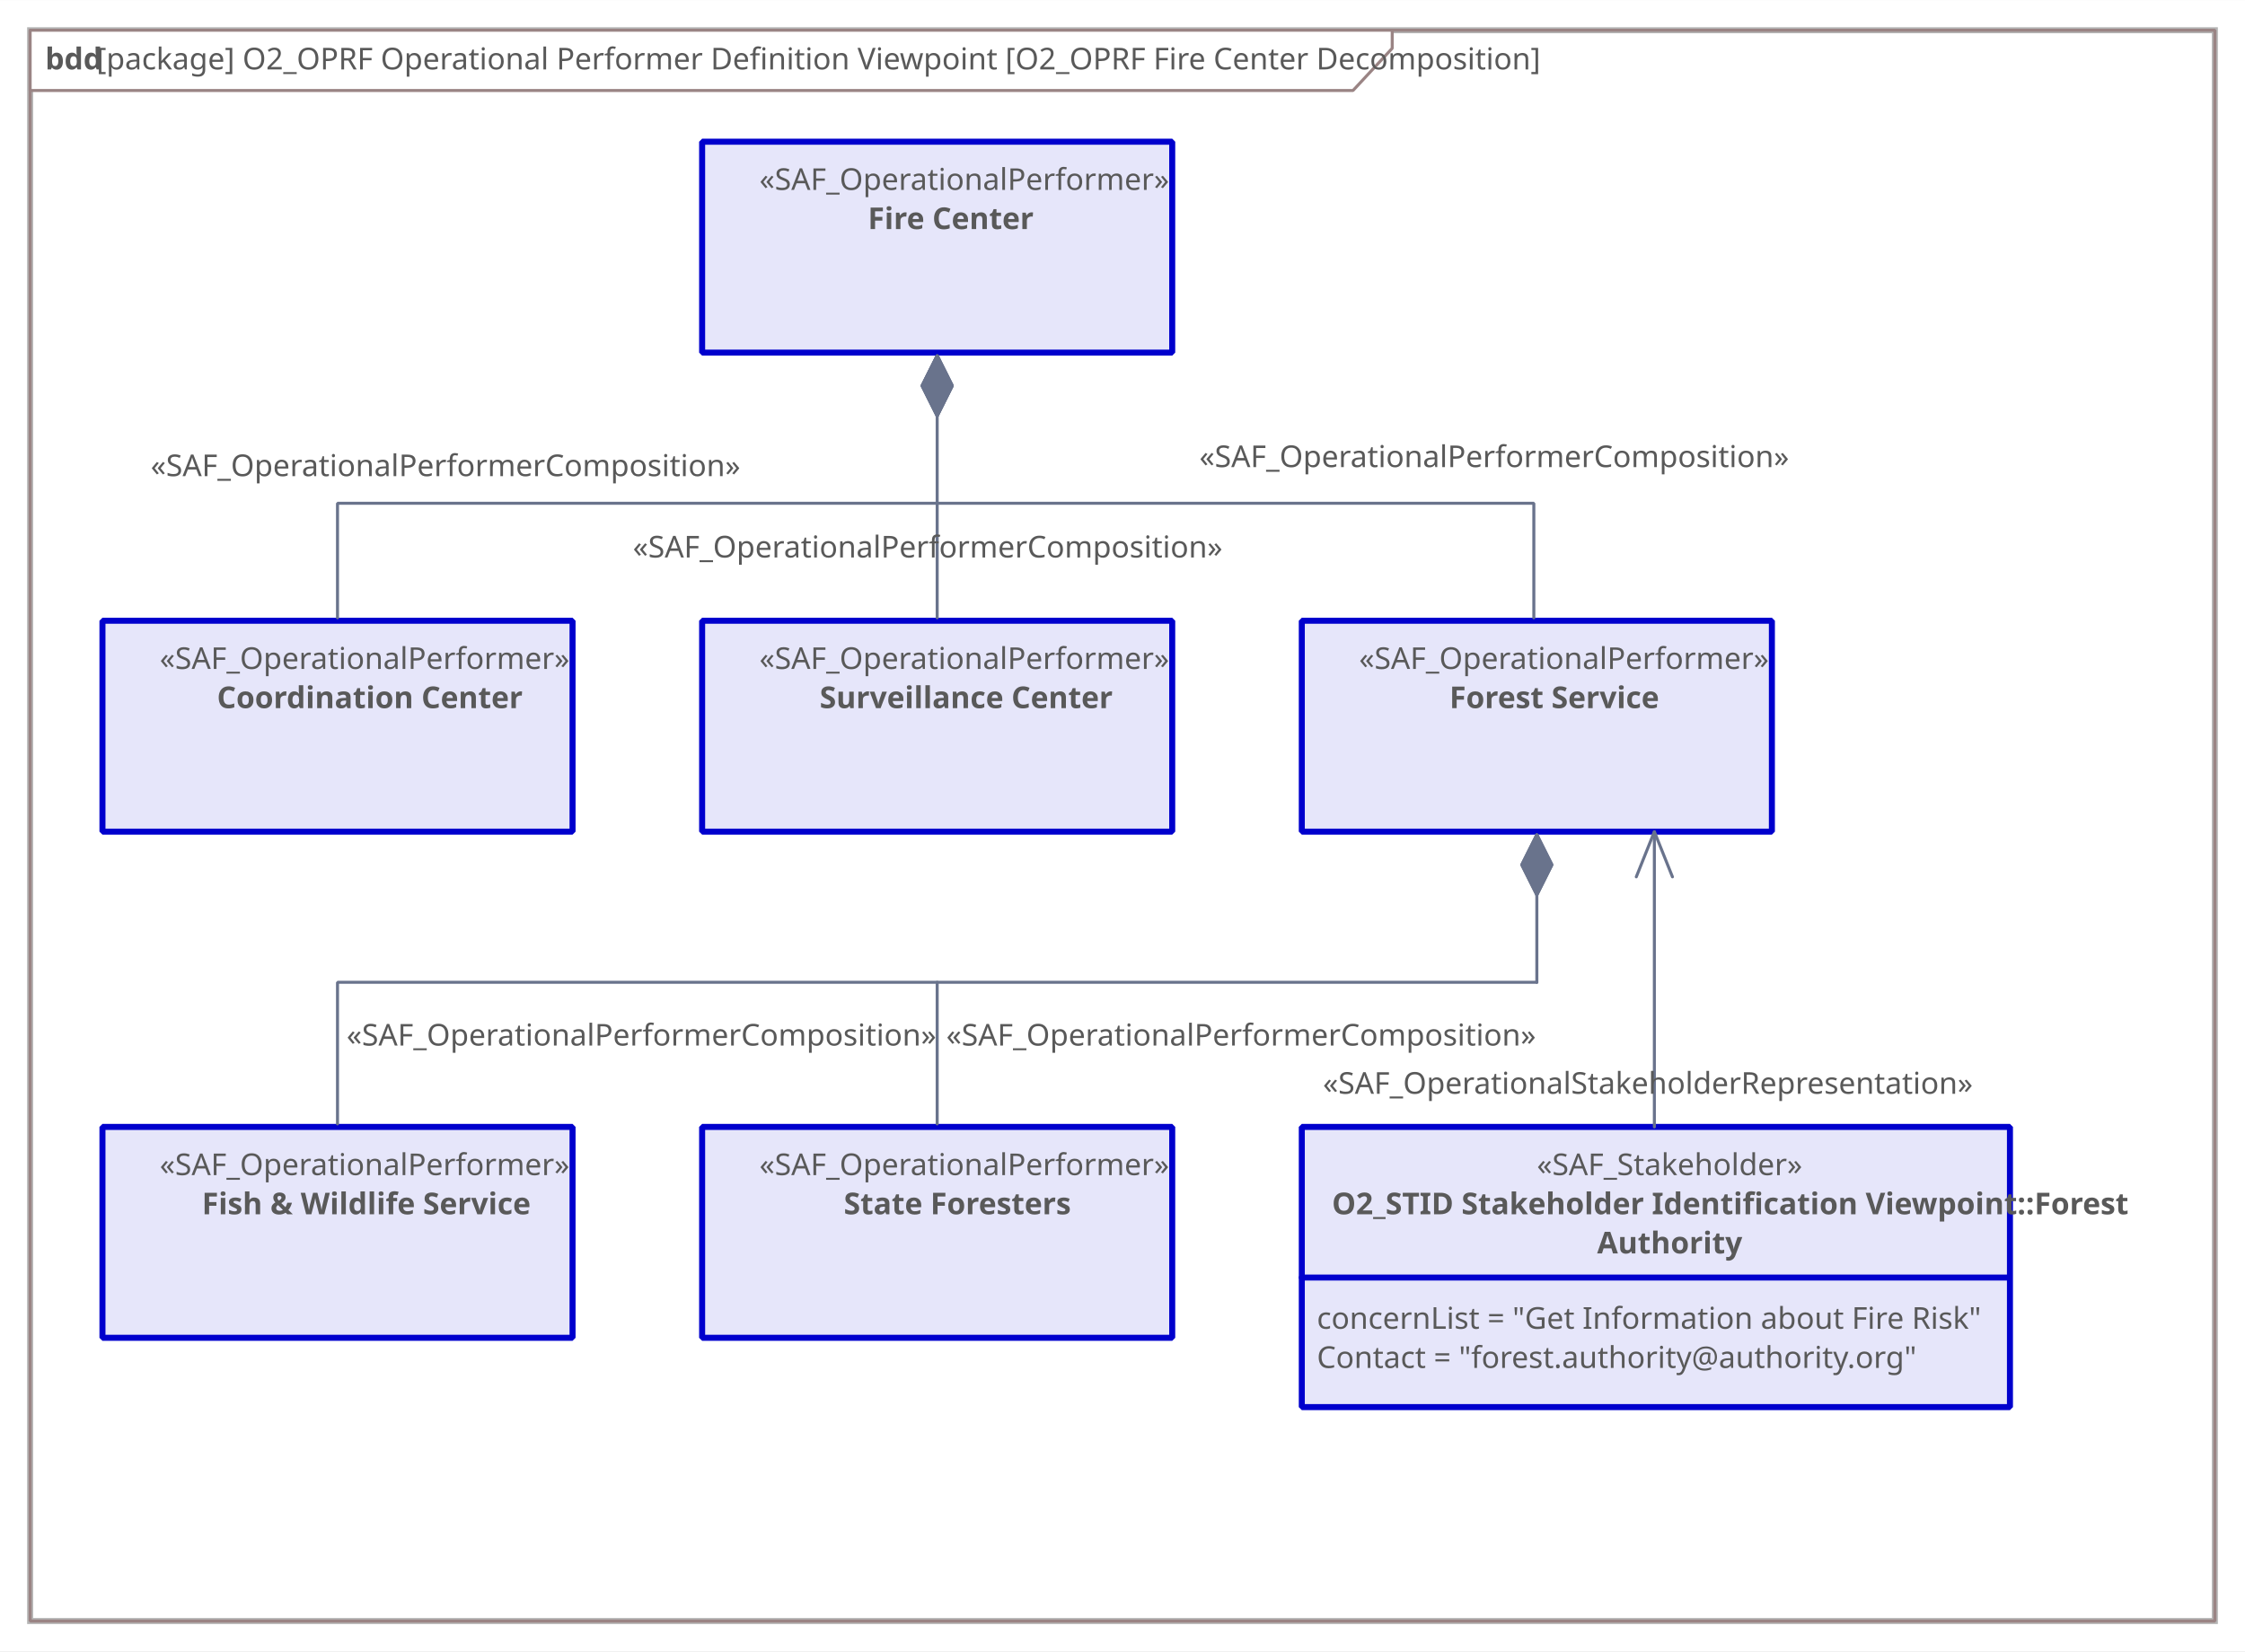
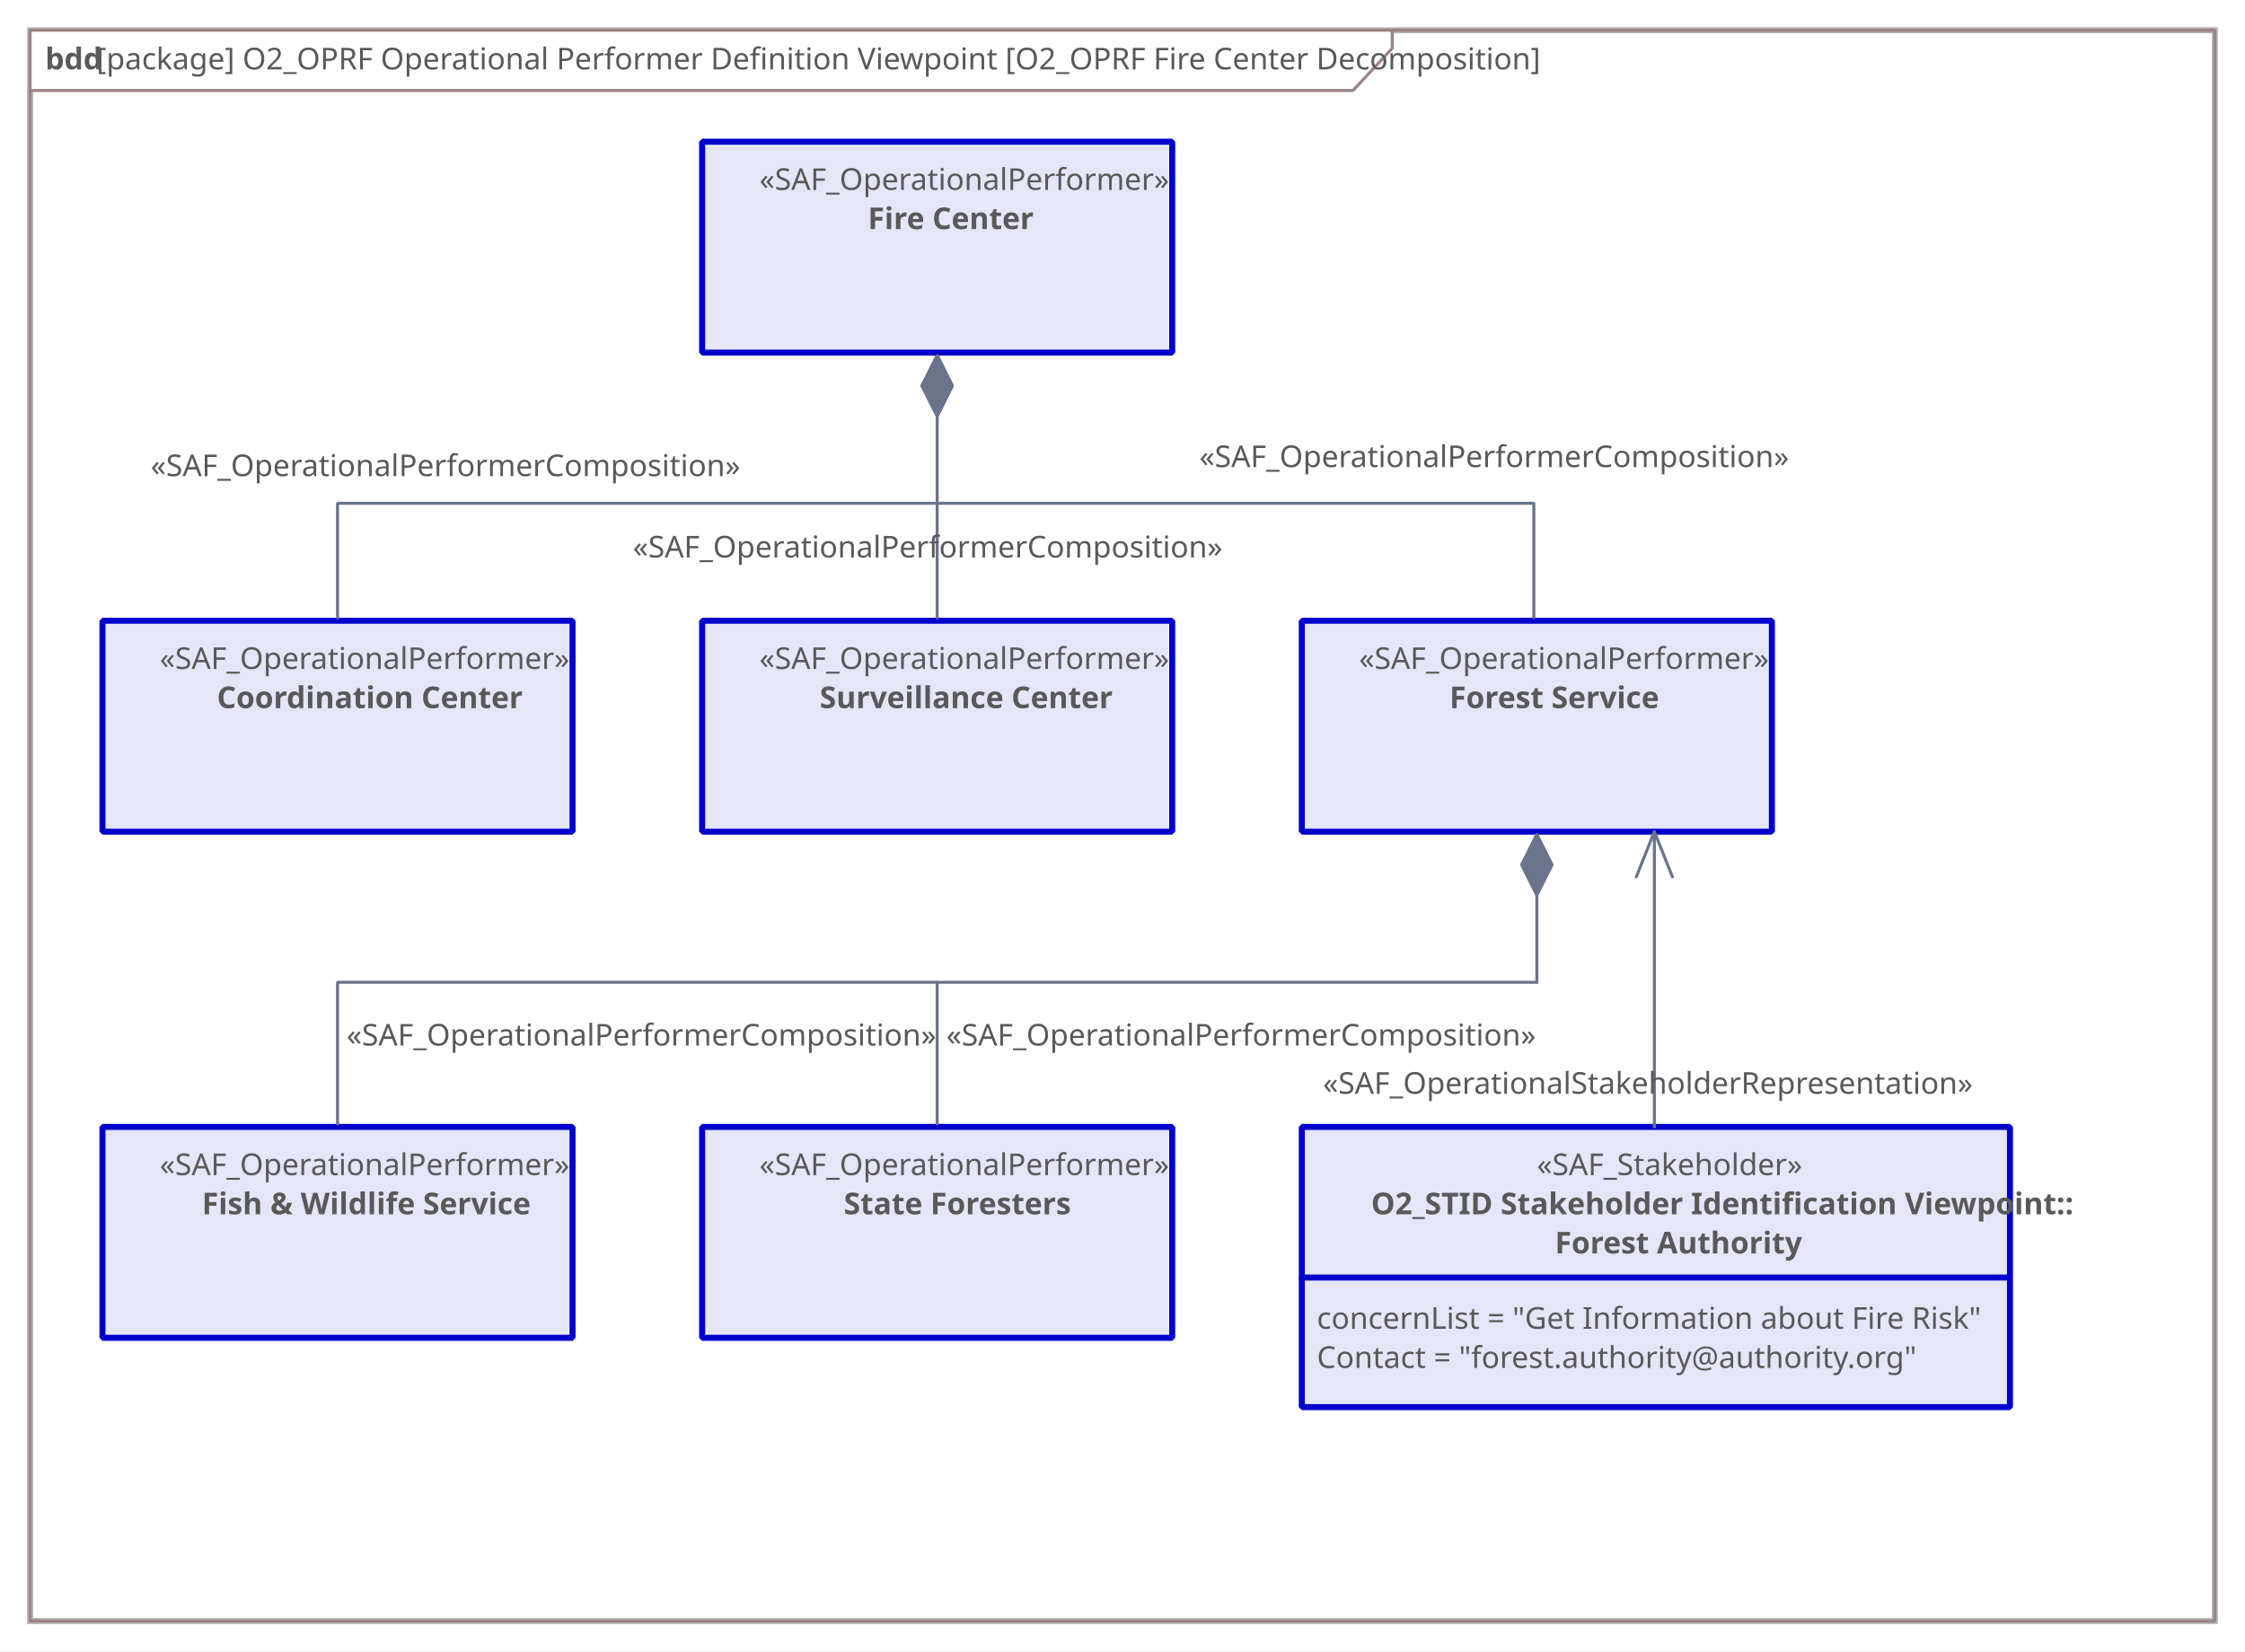
<svg xmlns="http://www.w3.org/2000/svg" width="19.71cm" height="14.50cm" viewBox="0 0 745 548">
  <g style="fill:#FFFFFF;fill-opacity:1.00;">
    <rect x="0" y="0" width="745" height="548" shape-rendering="auto" />
  </g>
  <g style="stroke-width:2;stroke-linecap:square;stroke-linejoin:miter; fill:#000000;fill-opacity:0.00; stroke:#B4B4B4; stroke-opacity:1.00;">
    <path d="M 10 10 L 10 538 L 735 538 L 735 10 L 10 10" shape-rendering="auto" />
  </g>
  <g style="stroke-width:1;stroke-linecap:round;stroke-linejoin:bevel; fill:#000000;fill-opacity:0.00; stroke:#9A8484; stroke-opacity:1.00;">
    <path d="M 10 10 L 10 538 L 735 538 L 735 10 L 10 10" shape-rendering="auto" />
  </g>
  <g style="stroke-width:1;stroke-linecap:round;stroke-linejoin:bevel; fill:#FFFFFF;fill-opacity:1.00; stroke:#9A8484; stroke-opacity:1.00;">
    <path d="M 10 30 L 449 30 L 462 16 L 462 10 L 10 10 Z" shape-rendering="auto" />
  </g>
  <g style="stroke-width:1;stroke-linecap:round;stroke-linejoin:bevel; fill:#595959;fill-opacity:1.00; stroke:#000000; stroke-opacity:0.00;">
    <text x="15.00" y="23.00" textLength="15" style="font-family:Calibri; font-weight:700; font-style:normal; font-size:10px; fill:#595959;fill-opacity:1.00; stroke:#000000; stroke-opacity:0.00; stroke-width:0; white-space: pre;" xml:space="preserve" transform="rotate(-0.00 15.00 23.00)">bdd</text>
    <text x="32.00" y="23.00" textLength="407" style="font-family:Calibri; font-weight:0; font-style:normal; font-size:10px; fill:#595959;fill-opacity:1.00; stroke:#000000; stroke-opacity:0.00; stroke-width:0; white-space: pre;" xml:space="preserve" transform="rotate(-0.00 32.00 23.00)">[package] O2_OPRF Operational Performer Definition Viewpoint [O2_OPRF Fire Center Decomposition]</text>
  </g>
  <g style="stroke-width:2;stroke-linecap:round;stroke-linejoin:bevel; fill:#E6E6FA;fill-opacity:1.00; stroke:#0000CD; stroke-opacity:1.00;">
    <rect x="233" y="47" width="156" height="70" rx="0.00" shape-rendering="auto" />
  </g>
  <g style="stroke-width:1;stroke-linecap:round;stroke-linejoin:bevel; fill:#595959;fill-opacity:1.00; stroke:#000000; stroke-opacity:0.00;">
    <text x="252.00" y="63.00" textLength="118" style="font-family:Calibri; font-weight:0; font-style:normal; font-size:10px; fill:#595959;fill-opacity:1.00; stroke:#000000; stroke-opacity:0.00; stroke-width:0; white-space: pre;" xml:space="preserve" transform="rotate(-0.00 252.00 63.00)">«SAF_OperationalPerformer»</text>
    <text x="288.00" y="76.00" textLength="45" style="font-family:Calibri; font-weight:700; font-style:normal; font-size:10px; fill:#595959;fill-opacity:1.00; stroke:#000000; stroke-opacity:0.00; stroke-width:0; white-space: pre;" xml:space="preserve" transform="rotate(-0.00 288.00 76.00)">Fire Center</text>
  </g>
  <g style="stroke-width:2;stroke-linecap:round;stroke-linejoin:bevel; fill:#E6E6FA;fill-opacity:1.00; stroke:#0000CD; stroke-opacity:1.00;">
    <rect x="233" y="206" width="156" height="70" rx="0.00" shape-rendering="auto" />
  </g>
  <g style="stroke-width:1;stroke-linecap:round;stroke-linejoin:bevel; fill:#595959;fill-opacity:1.00; stroke:#000000; stroke-opacity:0.00;">
    <text x="252.00" y="222.00" textLength="118" style="font-family:Calibri; font-weight:0; font-style:normal; font-size:10px; fill:#595959;fill-opacity:1.00; stroke:#000000; stroke-opacity:0.00; stroke-width:0; white-space: pre;" xml:space="preserve" transform="rotate(-0.00 252.00 222.00)">«SAF_OperationalPerformer»</text>
    <text x="272.00" y="235.00" textLength="78" style="font-family:Calibri; font-weight:700; font-style:normal; font-size:10px; fill:#595959;fill-opacity:1.00; stroke:#000000; stroke-opacity:0.00; stroke-width:0; white-space: pre;" xml:space="preserve" transform="rotate(-0.00 272.00 235.00)">Surveillance Center</text>
  </g>
  <g style="stroke-width:2;stroke-linecap:round;stroke-linejoin:bevel; fill:#E6E6FA;fill-opacity:1.00; stroke:#0000CD; stroke-opacity:1.00;">
    <rect x="34" y="206" width="156" height="70" rx="0.00" shape-rendering="auto" />
  </g>
  <g style="stroke-width:1;stroke-linecap:round;stroke-linejoin:bevel; fill:#595959;fill-opacity:1.00; stroke:#000000; stroke-opacity:0.00;">
    <text x="53.00" y="222.00" textLength="118" style="font-family:Calibri; font-weight:0; font-style:normal; font-size:10px; fill:#595959;fill-opacity:1.00; stroke:#000000; stroke-opacity:0.00; stroke-width:0; white-space: pre;" xml:space="preserve" transform="rotate(-0.00 53.00 222.00)">«SAF_OperationalPerformer»</text>
    <text x="72.00" y="235.00" textLength="80" style="font-family:Calibri; font-weight:700; font-style:normal; font-size:10px; fill:#595959;fill-opacity:1.00; stroke:#000000; stroke-opacity:0.00; stroke-width:0; white-space: pre;" xml:space="preserve" transform="rotate(-0.00 72.00 235.00)">Coordination Center</text>
  </g>
  <g style="stroke-width:2;stroke-linecap:round;stroke-linejoin:bevel; fill:#E6E6FA;fill-opacity:1.00; stroke:#0000CD; stroke-opacity:1.00;">
    <rect x="432" y="206" width="156" height="70" rx="0.00" shape-rendering="auto" />
  </g>
  <g style="stroke-width:1;stroke-linecap:round;stroke-linejoin:bevel; fill:#595959;fill-opacity:1.00; stroke:#000000; stroke-opacity:0.00;">
    <text x="451.00" y="222.00" textLength="118" style="font-family:Calibri; font-weight:0; font-style:normal; font-size:10px; fill:#595959;fill-opacity:1.00; stroke:#000000; stroke-opacity:0.00; stroke-width:0; white-space: pre;" xml:space="preserve" transform="rotate(-0.00 451.00 222.00)">«SAF_OperationalPerformer»</text>
    <text x="481.00" y="235.00" textLength="58" style="font-family:Calibri; font-weight:700; font-style:normal; font-size:10px; fill:#595959;fill-opacity:1.00; stroke:#000000; stroke-opacity:0.00; stroke-width:0; white-space: pre;" xml:space="preserve" transform="rotate(-0.00 481.00 235.00)">Forest Service</text>
  </g>
  <g style="stroke-width:2;stroke-linecap:round;stroke-linejoin:bevel; fill:#E6E6FA;fill-opacity:1.00; stroke:#0000CD; stroke-opacity:1.00;">
    <rect x="233" y="374" width="156" height="70" rx="0.00" shape-rendering="auto" />
  </g>
  <g style="stroke-width:1;stroke-linecap:round;stroke-linejoin:bevel; fill:#595959;fill-opacity:1.00; stroke:#000000; stroke-opacity:0.00;">
    <text x="252.00" y="390.00" textLength="118" style="font-family:Calibri; font-weight:0; font-style:normal; font-size:10px; fill:#595959;fill-opacity:1.00; stroke:#000000; stroke-opacity:0.00; stroke-width:0; white-space: pre;" xml:space="preserve" transform="rotate(-0.00 252.00 390.00)">«SAF_OperationalPerformer»</text>
    <text x="280.00" y="403.00" textLength="62" style="font-family:Calibri; font-weight:700; font-style:normal; font-size:10px; fill:#595959;fill-opacity:1.00; stroke:#000000; stroke-opacity:0.00; stroke-width:0; white-space: pre;" xml:space="preserve" transform="rotate(-0.00 280.00 403.00)">State Foresters</text>
  </g>
  <g style="stroke-width:2;stroke-linecap:round;stroke-linejoin:bevel; fill:#E6E6FA;fill-opacity:1.00; stroke:#0000CD; stroke-opacity:1.00;">
    <rect x="34" y="374" width="156" height="70" rx="0.00" shape-rendering="auto" />
  </g>
  <g style="stroke-width:1;stroke-linecap:round;stroke-linejoin:bevel; fill:#595959;fill-opacity:1.00; stroke:#000000; stroke-opacity:0.00;">
    <text x="53.00" y="390.00" textLength="118" style="font-family:Calibri; font-weight:0; font-style:normal; font-size:10px; fill:#595959;fill-opacity:1.00; stroke:#000000; stroke-opacity:0.00; stroke-width:0; white-space: pre;" xml:space="preserve" transform="rotate(-0.00 53.00 390.00)">«SAF_OperationalPerformer»</text>
    <text x="67.00" y="403.00" textLength="89" style="font-family:Calibri; font-weight:700; font-style:normal; font-size:10px; fill:#595959;fill-opacity:1.00; stroke:#000000; stroke-opacity:0.00; stroke-width:0; white-space: pre;" xml:space="preserve" transform="rotate(-0.00 67.00 403.00)">Fish &amp; Wildlife Service</text>
  </g>
  <g style="stroke-width:2;stroke-linecap:round;stroke-linejoin:bevel; fill:#E6E6FA;fill-opacity:1.00; stroke:#0000CD; stroke-opacity:1.00;">
    <rect x="432" y="374" width="235" height="93" rx="0.00" shape-rendering="auto" />
  </g>
  <g style="stroke-width:1;stroke-linecap:round;stroke-linejoin:bevel; fill:#595959;fill-opacity:1.00; stroke:#000000; stroke-opacity:0.00;">
    <text x="510.00" y="390.00" textLength="79" style="font-family:Calibri; font-weight:0; font-style:normal; font-size:10px; fill:#595959;fill-opacity:1.00; stroke:#000000; stroke-opacity:0.00; stroke-width:0; white-space: pre;" xml:space="preserve" transform="rotate(-0.00 510.00 390.00)">«SAF_Stakeholder»</text>
-     <text x="442.00" y="403.00" textLength="215" style="font-family:Calibri; font-weight:700; font-style:normal; font-size:10px; fill:#595959;fill-opacity:1.00; stroke:#000000; stroke-opacity:0.00; stroke-width:0; white-space: pre;" xml:space="preserve" transform="rotate(-0.00 442.00 403.00)">O2_STID Stakeholder Identification Viewpoint::Forest</text>
-     <text x="530.00" y="416.00" textLength="38" style="font-family:Calibri; font-weight:700; font-style:normal; font-size:10px; fill:#595959;fill-opacity:1.00; stroke:#000000; stroke-opacity:0.00; stroke-width:0; white-space: pre;" xml:space="preserve" transform="rotate(-0.00 530.00 416.00)">Authority</text>
+     <text x="455.00" y="403.00" textLength="189" style="font-family:Calibri; font-weight:700; font-style:normal; font-size:10px; fill:#595959;fill-opacity:1.00; stroke:#000000; stroke-opacity:0.00; stroke-width:0; white-space: pre;" xml:space="preserve" transform="rotate(-0.00 455.00 403.00)">O2_STID Stakeholder Identification Viewpoint::</text>
+     <text x="516.00" y="416.00" textLength="66" style="font-family:Calibri; font-weight:700; font-style:normal; font-size:10px; fill:#595959;fill-opacity:1.00; stroke:#000000; stroke-opacity:0.00; stroke-width:0; white-space: pre;" xml:space="preserve" transform="rotate(-0.00 516.00 416.00)">Forest Authority</text>
  </g>
  <g style="stroke-width:2;stroke-linecap:round;stroke-linejoin:bevel; fill:#000000;fill-opacity:0.00; stroke:#0000CD; stroke-opacity:1.00;">
    <path d="M 432 424 L 666 424" shape-rendering="auto" />
  </g>
  <g style="stroke-width:1;stroke-linecap:round;stroke-linejoin:bevel; fill:#595959;fill-opacity:1.00; stroke:#000000; stroke-opacity:0.00;">
    <text x="437.00" y="441.00" textLength="184" style="font-family:Calibri; font-weight:0; font-style:normal; font-size:10px; fill:#595959;fill-opacity:1.00; stroke:#000000; stroke-opacity:0.00; stroke-width:0; white-space: pre;" xml:space="preserve" transform="rotate(-0.00 437.00 441.00)">concernList = "Get Information about Fire Risk"</text>
    <text x="437.00" y="454.00" textLength="170" style="font-family:Calibri; font-weight:0; font-style:normal; font-size:10px; fill:#595959;fill-opacity:1.00; stroke:#000000; stroke-opacity:0.00; stroke-width:0; white-space: pre;" xml:space="preserve" transform="rotate(-0.00 437.00 454.00)">Contact = "forest.authority@authority.org"</text>
  </g>
  <g style="stroke-width:1;stroke-linecap:round;stroke-linejoin:bevel; fill:#000000;fill-opacity:0.00; stroke:#69738C; stroke-opacity:1.00;">
    <path d="M 311 373 L 311 326 M 510 326 L 510 277" shape-rendering="auto" />
  </g>
  <g style="stroke-width:1;stroke-linecap:round;stroke-linejoin:bevel; fill:#69738C;fill-opacity:1.00; stroke:#69738C; stroke-opacity:1.00;">
    <polygon points="515 287 510 277 505 287 510 297" shape-rendering="auto" style="fill-rule:evenodd;" />
  </g>
  <g style="stroke-width:1;stroke-linecap:round;stroke-linejoin:bevel; fill:#000000;fill-opacity:0.00; stroke:#69738C; stroke-opacity:1.00;">
    <path d="M 509 205 L 509 167 L 311 167 L 311 118" shape-rendering="auto" />
  </g>
  <g style="stroke-width:1;stroke-linecap:round;stroke-linejoin:bevel; fill:#69738C;fill-opacity:1.00; stroke:#69738C; stroke-opacity:1.00;">
    <polygon points="316 128 311 118 306 128 311 138" shape-rendering="auto" style="fill-rule:evenodd;" />
  </g>
  <g style="stroke-width:1;stroke-linecap:round;stroke-linejoin:bevel; fill:#000000;fill-opacity:0.00; stroke:#69738C; stroke-opacity:1.00;">
    <path d="M 549 374 L 549 276" shape-rendering="auto" />
    <path d="M 555 291 L 549 276 L 543 291" shape-rendering="auto" />
    <path d="M 311 205 L 311 167 M 311 118" shape-rendering="auto" />
  </g>
  <g style="stroke-width:1;stroke-linecap:round;stroke-linejoin:bevel; fill:#69738C;fill-opacity:1.00; stroke:#69738C; stroke-opacity:1.00;">
    <polygon points="316 128 311 118 306 128 311 138" shape-rendering="auto" style="fill-rule:evenodd;" />
  </g>
  <g style="stroke-width:1;stroke-linecap:round;stroke-linejoin:bevel; fill:#000000;fill-opacity:0.00; stroke:#69738C; stroke-opacity:1.00;">
    <path d="M 112 205 L 112 167 L 311 167 M 311 118" shape-rendering="auto" />
  </g>
  <g style="stroke-width:1;stroke-linecap:round;stroke-linejoin:bevel; fill:#69738C;fill-opacity:1.00; stroke:#69738C; stroke-opacity:1.00;">
    <polygon points="316 128 311 118 306 128 311 138" shape-rendering="auto" style="fill-rule:evenodd;" />
  </g>
  <g style="stroke-width:1;stroke-linecap:round;stroke-linejoin:bevel; fill:#000000;fill-opacity:0.00; stroke:#69738C; stroke-opacity:1.00;">
    <path d="M 112 373 L 112 326 L 510 326 M 510 277" shape-rendering="auto" />
  </g>
  <g style="stroke-width:1;stroke-linecap:round;stroke-linejoin:bevel; fill:#69738C;fill-opacity:1.00; stroke:#69738C; stroke-opacity:1.00;">
    <polygon points="515 287 510 277 505 287 510 297" shape-rendering="auto" style="fill-rule:evenodd;" />
  </g>
  <g style="stroke-width:1;stroke-linecap:round;stroke-linejoin:bevel; fill:#595959;fill-opacity:1.00; stroke:#000000; stroke-opacity:0.00;">
-     <text x="439.00" y="363.00" textLength="186" style="font-family:Calibri; font-weight:0; font-style:normal; font-size:10px; fill:#595959;fill-opacity:1.00; stroke:#000000; stroke-opacity:0.00; stroke-width:0; white-space: pre;" xml:space="preserve" transform="rotate(-0.00 439.00 363.00)">«SAF_OperationalStakeholderRepresentation»</text>
+     <text x="210.00" y="185.00" textLength="167" style="font-family:Calibri; font-weight:0; font-style:normal; font-size:10px; fill:#595959;fill-opacity:1.00; stroke:#000000; stroke-opacity:0.00; stroke-width:0; white-space: pre;" xml:space="preserve" transform="rotate(-0.00 210.00 185.00)">«SAF_OperationalPerformerComposition»</text>
    <text x="50.00" y="158.00" textLength="167" style="font-family:Calibri; font-weight:0; font-style:normal; font-size:10px; fill:#595959;fill-opacity:1.00; stroke:#000000; stroke-opacity:0.00; stroke-width:0; white-space: pre;" xml:space="preserve" transform="rotate(-0.00 50.00 158.00)">«SAF_OperationalPerformerComposition»</text>
    <text x="314.00" y="347.00" textLength="167" style="font-family:Calibri; font-weight:0; font-style:normal; font-size:10px; fill:#595959;fill-opacity:1.00; stroke:#000000; stroke-opacity:0.00; stroke-width:0; white-space: pre;" xml:space="preserve" transform="rotate(-0.00 314.00 347.00)">«SAF_OperationalPerformerComposition»</text>
    <text x="115.00" y="347.00" textLength="167" style="font-family:Calibri; font-weight:0; font-style:normal; font-size:10px; fill:#595959;fill-opacity:1.00; stroke:#000000; stroke-opacity:0.00; stroke-width:0; white-space: pre;" xml:space="preserve" transform="rotate(-0.00 115.00 347.00)">«SAF_OperationalPerformerComposition»</text>
+     <text x="439.00" y="363.00" textLength="186" style="font-family:Calibri; font-weight:0; font-style:normal; font-size:10px; fill:#595959;fill-opacity:1.00; stroke:#000000; stroke-opacity:0.00; stroke-width:0; white-space: pre;" xml:space="preserve" transform="rotate(-0.00 439.00 363.00)">«SAF_OperationalStakeholderRepresentation»</text>
    <text x="398.00" y="155.00" textLength="167" style="font-family:Calibri; font-weight:0; font-style:normal; font-size:10px; fill:#595959;fill-opacity:1.00; stroke:#000000; stroke-opacity:0.00; stroke-width:0; white-space: pre;" xml:space="preserve" transform="rotate(-0.00 398.00 155.00)">«SAF_OperationalPerformerComposition»</text>
-     <text x="210.00" y="185.00" textLength="167" style="font-family:Calibri; font-weight:0; font-style:normal; font-size:10px; fill:#595959;fill-opacity:1.00; stroke:#000000; stroke-opacity:0.00; stroke-width:0; white-space: pre;" xml:space="preserve" transform="rotate(-0.00 210.00 185.00)">«SAF_OperationalPerformerComposition»</text>
  </g>
</svg>
